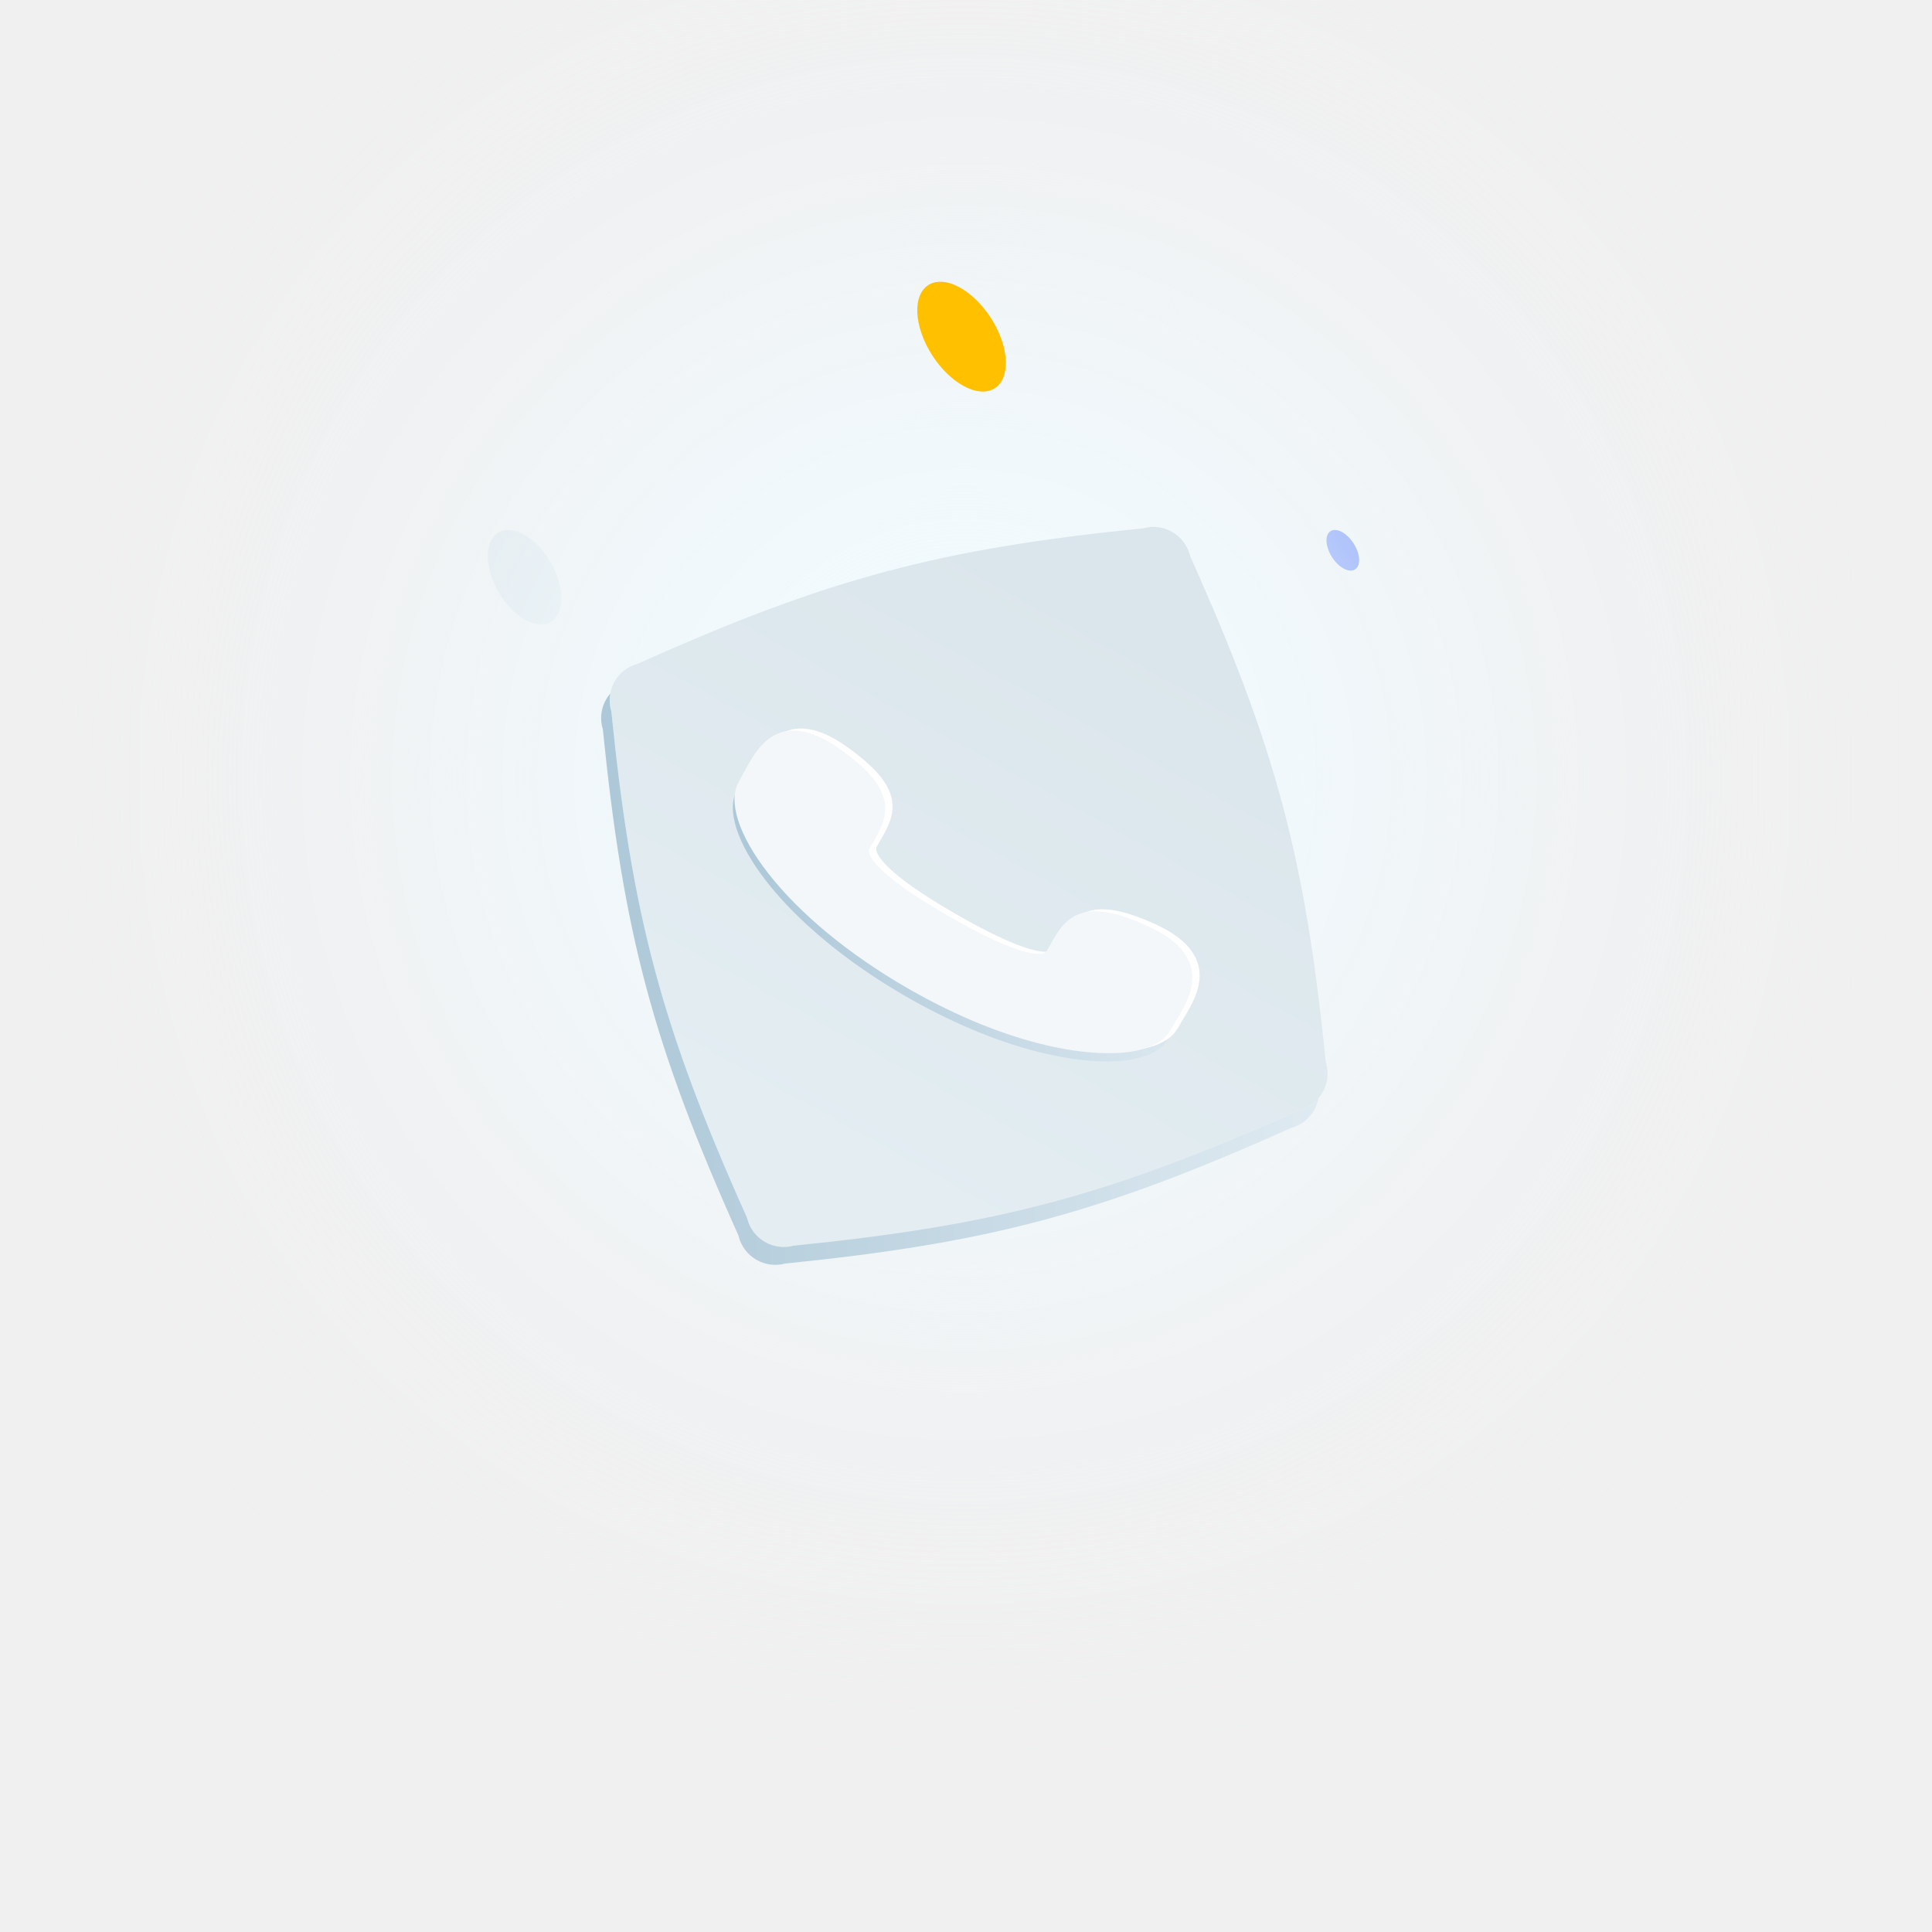
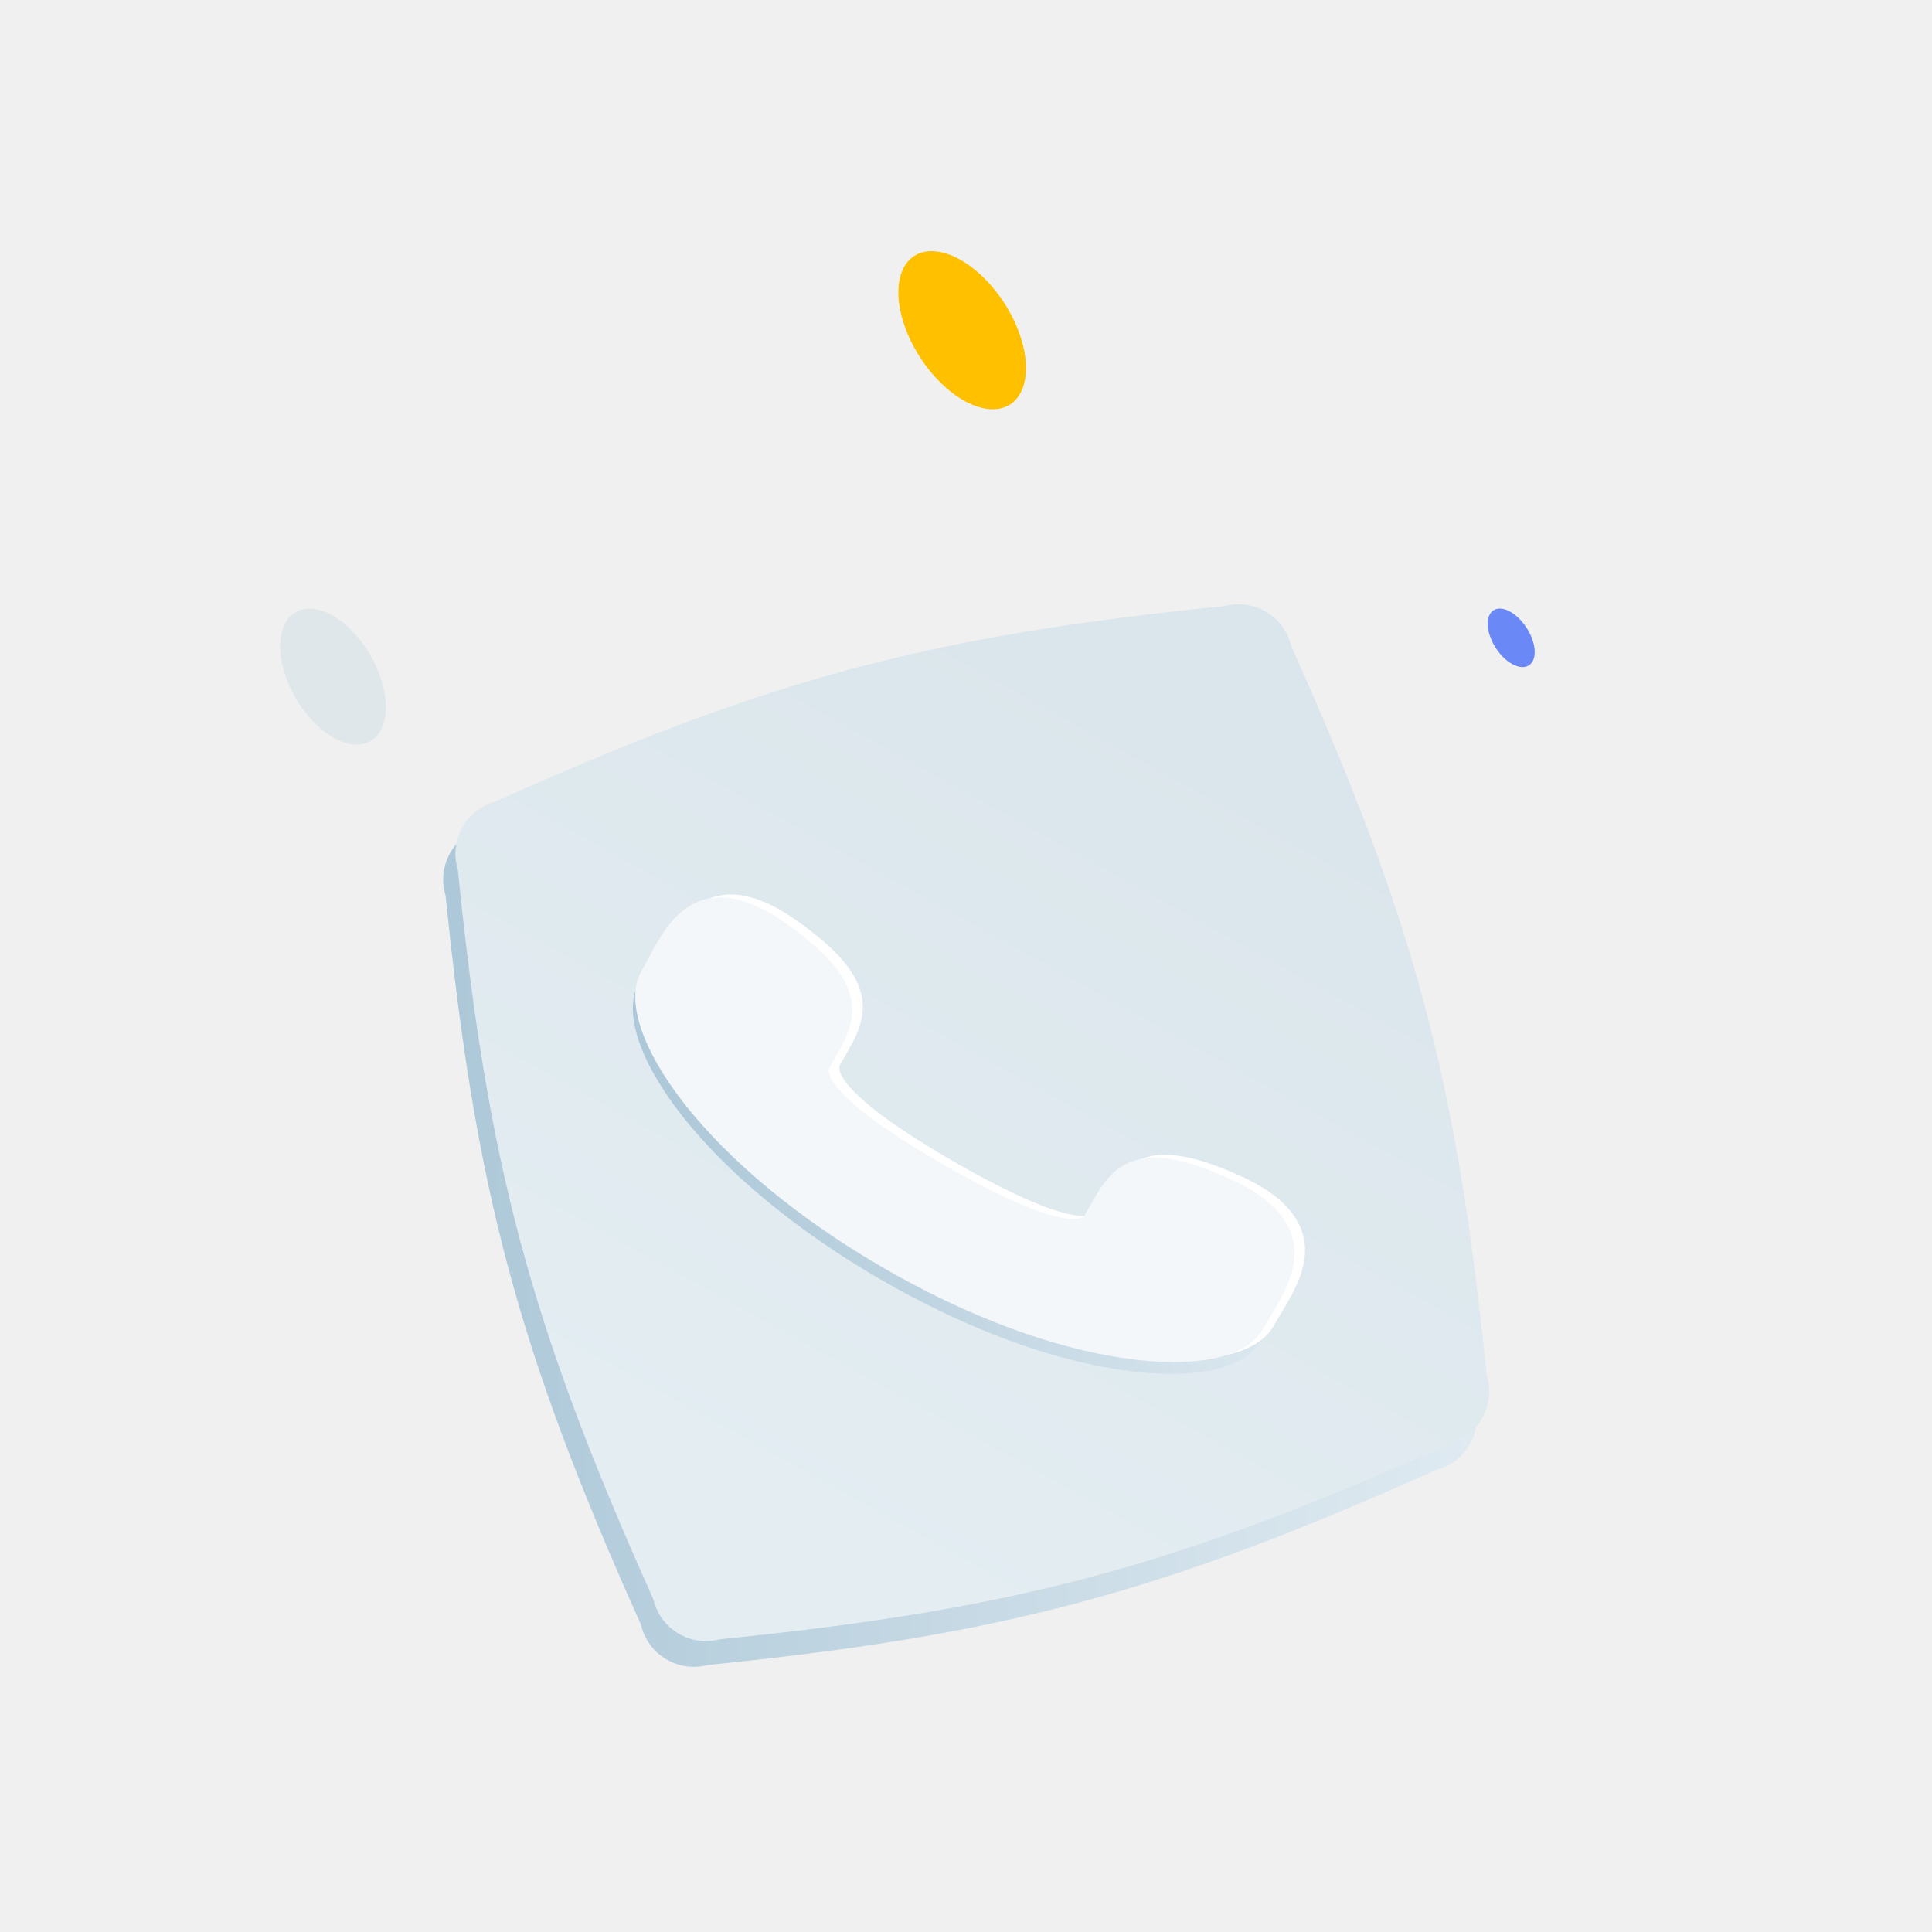
- <svg xmlns="http://www.w3.org/2000/svg" width="200" height="200" viewBox="0 0 259 288" fill="none">
-   <path d="M183.481 81.867C184.057 83.538 185.517 84.959 186.727 85.055C187.937 85.151 188.455 83.864 187.86 82.193C187.264 80.522 185.824 79.101 184.614 79.005C183.404 78.909 182.885 80.196 183.481 81.867Z" fill="#6B89F6" />
-   <path d="M63.726 79.752C66.742 81.5 69.181 85.725 69.181 89.202C69.181 92.678 66.722 94.08 63.688 92.332C60.672 90.585 58.233 86.359 58.233 82.883C58.233 79.406 60.692 78.004 63.726 79.752Z" fill="#E0E7EB" />
-   <g filter="url(#filter0_f_5203_14703)">
-     <circle cx="129.233" cy="116" r="75" fill="#F1FBFF" />
-   </g>
-   <path d="M162.866 82.716C162.063 79.718 158.982 77.939 155.984 78.743C125.581 81.814 109.073 86.16 80.546 98.957C77.548 99.76 75.769 102.841 76.573 105.838L76.632 106.058C79.703 136.461 84.049 152.969 96.845 181.497L96.904 181.718C97.708 184.715 100.789 186.494 103.786 185.691C134.189 182.62 150.697 178.273 179.225 165.477C182.222 164.674 184.001 161.593 183.198 158.595L183.139 158.375C180.068 127.972 175.721 111.464 162.925 82.936L162.866 82.716Z" fill="url(#paint0_linear_5203_14703)" />
-   <path d="M162.613 144.834C161.79 142.624 159.702 140.787 156.23 139.219C152.144 137.375 149.201 136.739 146.968 137.22C144.179 137.82 142.979 139.969 141.709 142.244C141.579 142.476 141.447 142.712 141.311 142.951C141.233 143.089 141.091 143.259 140.684 143.346C139.501 143.601 136.11 143.219 126.689 137.801C122.604 135.45 119.5 133.368 117.464 131.613C115.441 129.869 114.468 128.416 114.862 127.726C114.997 127.489 115.132 127.257 115.265 127.028C116.433 125.014 117.536 123.112 117.121 120.773C116.68 118.289 114.636 115.864 110.495 112.909C107.291 110.619 104.585 109.752 102.224 110.261C99.019 110.951 97.369 114.051 96.044 116.543C95.811 116.982 95.59 117.396 95.37 117.783C93.73 120.662 95.355 125.731 99.719 131.343C104.445 137.422 111.852 143.534 120.574 148.553C136.096 157.483 148.671 159.13 154.723 157.828C157.169 157.301 158.896 156.258 159.719 154.812C159.941 154.421 160.185 154.017 160.444 153.59C161.942 151.117 163.806 148.039 162.613 144.834Z" fill="url(#paint1_linear_5203_14703)" />
-   <path d="M76.468 103.391C75.303 104.751 74.807 106.644 75.305 108.504L75.365 108.725C78.435 139.128 82.782 155.636 95.578 184.163L95.637 184.384C96.441 187.381 99.521 189.16 102.519 188.357C132.922 185.286 149.43 180.94 177.958 168.143C180.129 167.561 181.661 165.784 182.035 163.709C181.323 164.54 180.362 165.172 179.225 165.477C150.697 178.273 134.189 182.62 103.786 185.691C100.788 186.494 97.707 184.715 96.904 181.718L96.845 181.497C84.049 152.969 79.702 136.461 76.631 106.058L76.572 105.838C76.351 105.012 76.326 104.18 76.468 103.391Z" fill="url(#paint2_linear_5203_14703)" />
-   <path d="M163.95 143.313C163.127 141.102 161.04 139.266 157.567 137.698C153.481 135.853 150.539 135.218 148.305 135.698C145.517 136.299 144.317 138.447 143.046 140.722C142.917 140.954 142.785 141.19 142.649 141.429C142.57 141.567 142.428 141.737 142.021 141.824C140.839 142.079 137.447 141.697 128.027 136.279C123.941 133.928 120.837 131.846 118.802 130.091C116.779 128.347 115.806 126.895 116.199 126.205C116.334 125.967 116.469 125.735 116.602 125.506C117.77 123.492 118.873 121.59 118.458 119.251C118.018 116.767 115.974 114.342 111.832 111.388C108.628 109.097 105.923 108.231 103.561 108.739C100.356 109.429 98.707 112.53 97.382 115.021C97.148 115.46 96.927 115.875 96.708 116.262C95.067 119.14 96.693 124.209 101.056 129.821C105.783 135.9 113.189 142.012 121.911 147.031C137.433 155.961 150.008 157.609 156.06 156.306C158.506 155.779 160.234 154.737 161.056 153.29C161.278 152.9 161.523 152.496 161.782 152.068C163.279 149.595 165.143 146.517 163.95 143.313Z" fill="white" />
-   <path d="M162.864 143.613C162.041 141.402 159.953 139.566 156.481 137.998C152.395 136.153 149.452 135.518 147.219 135.998C144.43 136.599 143.23 138.747 141.96 141.022C141.83 141.254 141.698 141.49 141.562 141.729C141.484 141.867 141.341 142.037 140.935 142.124C139.752 142.379 136.361 141.997 126.94 136.579C122.854 134.228 119.751 132.146 117.715 130.391C115.692 128.647 114.719 127.195 115.113 126.505C115.248 126.267 115.383 126.035 115.515 125.806C116.683 123.792 117.786 121.89 117.372 119.551C116.931 117.067 114.887 114.642 110.746 111.688C107.541 109.397 104.836 108.531 102.474 109.039C99.27 109.729 97.62 112.83 96.295 115.321C96.061 115.76 95.841 116.175 95.621 116.562C93.98 119.44 95.606 124.509 99.969 130.121C104.696 136.2 112.103 142.312 120.825 147.331C136.347 156.261 148.922 157.909 154.974 156.606C157.419 156.079 159.147 155.037 159.97 153.59C160.192 153.2 160.436 152.796 160.695 152.368C162.192 149.895 164.057 146.817 162.864 143.613Z" fill="#F3F7FA" />
-   <path d="M122.884 49.751C124.459 54.265 128.415 58.125 131.699 58.356C134.984 58.586 136.367 55.129 134.792 50.615C133.217 46.102 129.26 42.241 125.976 42.011C122.692 41.78 121.309 45.238 122.884 49.751Z" fill="#FFC000" />
+ <svg xmlns="http://www.w3.org/2000/svg" width="200" height="200" viewBox="0 0 200 200" fill="none">
+   <path d="M154.248 65.867C154.824 67.538 156.283 68.959 157.493 69.055C158.703 69.151 159.222 67.864 158.627 66.193C158.031 64.522 156.591 63.101 155.381 63.005C154.171 62.909 153.652 64.196 154.248 65.867Z" fill="#6B89F6" />
+   <path d="M34.493 63.752C37.508 65.5 39.948 69.725 39.948 73.202C39.948 76.678 37.489 78.08 34.455 76.332C31.439 74.585 29 70.359 29 66.883C29 63.406 31.459 62.004 34.493 63.752Z" fill="#E0E7EB" />
+   <path d="M133.633 66.716C132.83 63.718 129.749 61.94 126.751 62.743C96.348 65.814 79.84 70.16 51.312 82.957C48.315 83.76 46.536 86.841 47.339 89.838L47.398 90.058C50.469 120.461 54.816 136.969 67.612 165.497L67.671 165.718C68.474 168.715 71.555 170.494 74.553 169.691C104.956 166.62 121.464 162.273 149.992 149.477C152.989 148.674 154.768 145.593 153.965 142.595L153.906 142.375C150.835 111.972 146.488 95.464 133.692 66.936L133.633 66.716Z" fill="url(#paint0_linear_6976_8670)" />
+   <path d="M133.38 128.834C132.557 126.624 130.469 124.787 126.997 123.219C122.911 121.375 119.968 120.739 117.735 121.22C114.946 121.82 113.746 123.969 112.476 126.244C112.346 126.476 112.214 126.712 112.078 126.951C112 127.089 111.858 127.259 111.451 127.346C110.268 127.601 106.877 127.219 97.456 121.801C93.371 119.45 90.267 117.368 88.231 115.613C86.208 113.869 85.235 112.416 85.629 111.726C85.764 111.489 85.899 111.257 86.031 111.028C87.2 109.014 88.303 107.112 87.888 104.773C87.447 102.289 85.403 99.864 81.262 96.909C78.058 94.619 75.352 93.752 72.99 94.261C69.786 94.951 68.136 98.051 66.811 100.543C66.578 100.982 66.357 101.396 66.137 101.783C64.496 104.662 66.122 109.731 70.486 115.343C75.212 121.422 82.619 127.534 91.341 132.553C106.863 141.483 119.438 143.13 125.49 141.828C127.936 141.301 129.663 140.258 130.486 138.812C130.708 138.421 130.952 138.017 131.211 137.59C132.709 135.117 134.573 132.039 133.38 128.834Z" fill="url(#paint1_linear_6976_8670)" />
+   <path d="M47.235 87.391C46.07 88.751 45.574 90.644 46.072 92.504L46.131 92.725C49.202 123.128 53.549 139.636 66.345 168.163L66.404 168.384C67.207 171.381 70.288 173.16 73.286 172.357C103.689 169.286 120.197 164.94 148.724 152.143C150.896 151.561 152.428 149.784 152.802 147.709C152.09 148.54 151.128 149.172 149.991 149.477C121.464 162.273 104.956 166.62 74.553 169.691C71.555 170.494 68.474 168.715 67.671 165.718L67.612 165.497C54.816 136.969 50.469 120.461 47.398 90.058L47.339 89.838C47.118 89.012 47.093 88.18 47.235 87.391Z" fill="url(#paint2_linear_6976_8670)" />
+   <path d="M134.717 127.313C133.894 125.102 131.806 123.266 128.334 121.698C124.248 119.853 121.305 119.218 119.072 119.698C116.284 120.299 115.084 122.447 113.813 124.722C113.683 124.954 113.552 125.19 113.416 125.429C113.337 125.567 113.195 125.737 112.788 125.824C111.606 126.079 108.214 125.697 98.794 120.279C94.708 117.928 91.604 115.846 89.569 114.091C87.546 112.347 86.573 110.895 86.966 110.205C87.101 109.967 87.236 109.735 87.369 109.506C88.537 107.492 89.64 105.59 89.225 103.251C88.784 100.767 86.741 98.342 82.599 95.388C79.395 93.097 76.689 92.231 74.328 92.739C71.123 93.429 69.474 96.53 68.148 99.021C67.915 99.46 67.694 99.875 67.475 100.262C65.834 103.14 67.46 108.209 71.823 113.821C76.549 119.9 83.956 126.012 92.678 131.031C108.2 139.961 120.775 141.609 126.827 140.306C129.273 139.779 131 138.737 131.823 137.29C132.045 136.9 132.29 136.496 132.549 136.068C134.046 133.595 135.91 130.517 134.717 127.313Z" fill="white" />
+   <path d="M133.631 127.613C132.808 125.402 130.72 123.566 127.247 121.998C123.162 120.153 120.219 119.518 117.986 119.998C115.197 120.599 113.997 122.747 112.726 125.022C112.597 125.254 112.465 125.49 112.329 125.729C112.251 125.867 112.108 126.037 111.702 126.124C110.519 126.379 107.128 125.997 97.707 120.579C93.621 118.228 90.518 116.146 88.482 114.391C86.459 112.647 85.486 111.195 85.879 110.505C86.015 110.267 86.15 110.035 86.282 109.806C87.45 107.792 88.553 105.89 88.138 103.551C87.698 101.067 85.654 98.642 81.512 95.688C78.308 93.397 75.603 92.531 73.241 93.039C70.037 93.729 68.387 96.83 67.062 99.321C66.828 99.76 66.608 100.175 66.388 100.562C64.747 103.44 66.373 108.509 70.736 114.121C75.463 120.2 82.869 126.312 91.592 131.331C107.113 140.261 119.688 141.909 125.74 140.606C128.186 140.079 129.914 139.037 130.736 137.59C130.958 137.2 131.203 136.796 131.462 136.368C132.959 133.895 134.823 130.817 133.631 127.613Z" fill="#F3F7FA" />
+   <path d="M93.65 33.751C95.225 38.265 99.182 42.125 102.466 42.356C105.751 42.586 107.133 39.129 105.559 34.615C103.984 30.102 100.027 26.241 96.743 26.011C93.458 25.78 92.076 29.238 93.65 33.751Z" fill="#FFC000" />
  <defs>
-     <filter id="filter0_f_5203_14703" x="-45.767" y="-59" width="350" height="350" filterUnits="userSpaceOnUse" color-interpolation-filters="sRGB">
-       <feFlood flood-opacity="0" result="BackgroundImageFix" />
-       <feBlend mode="normal" in="SourceGraphic" in2="BackgroundImageFix" result="shape" />
-       <feGaussianBlur stdDeviation="50" result="effect1_foregroundBlur_5203_14703" />
-     </filter>
-     <linearGradient id="paint0_linear_5203_14703" x1="132.453" y1="185.884" x2="177.247" y2="104.654" gradientUnits="userSpaceOnUse">
+     <linearGradient id="paint0_linear_6976_8670" x1="103.22" y1="169.884" x2="148.014" y2="88.654" gradientUnits="userSpaceOnUse">
      <stop stop-color="#E3EDF2" />
      <stop offset="1" stop-color="#DBE6EC" />
    </linearGradient>
-     <linearGradient id="paint1_linear_5203_14703" x1="100.658" y1="141.443" x2="157.386" y2="126.243" gradientUnits="userSpaceOnUse">
+     <linearGradient id="paint1_linear_6976_8670" x1="71.425" y1="125.443" x2="128.153" y2="110.243" gradientUnits="userSpaceOnUse">
      <stop stop-color="#ADC8D8" />
      <stop offset="1" stop-color="#DFEAF1" />
    </linearGradient>
-     <linearGradient id="paint2_linear_5203_14703" x1="76.126" y1="145.889" x2="181.56" y2="145.889" gradientUnits="userSpaceOnUse">
+     <linearGradient id="paint2_linear_6976_8670" x1="46.893" y1="129.889" x2="152.327" y2="129.889" gradientUnits="userSpaceOnUse">
      <stop stop-color="#ADC8D8" />
      <stop offset="1" stop-color="#DFEAF1" />
    </linearGradient>
  </defs>
</svg>
